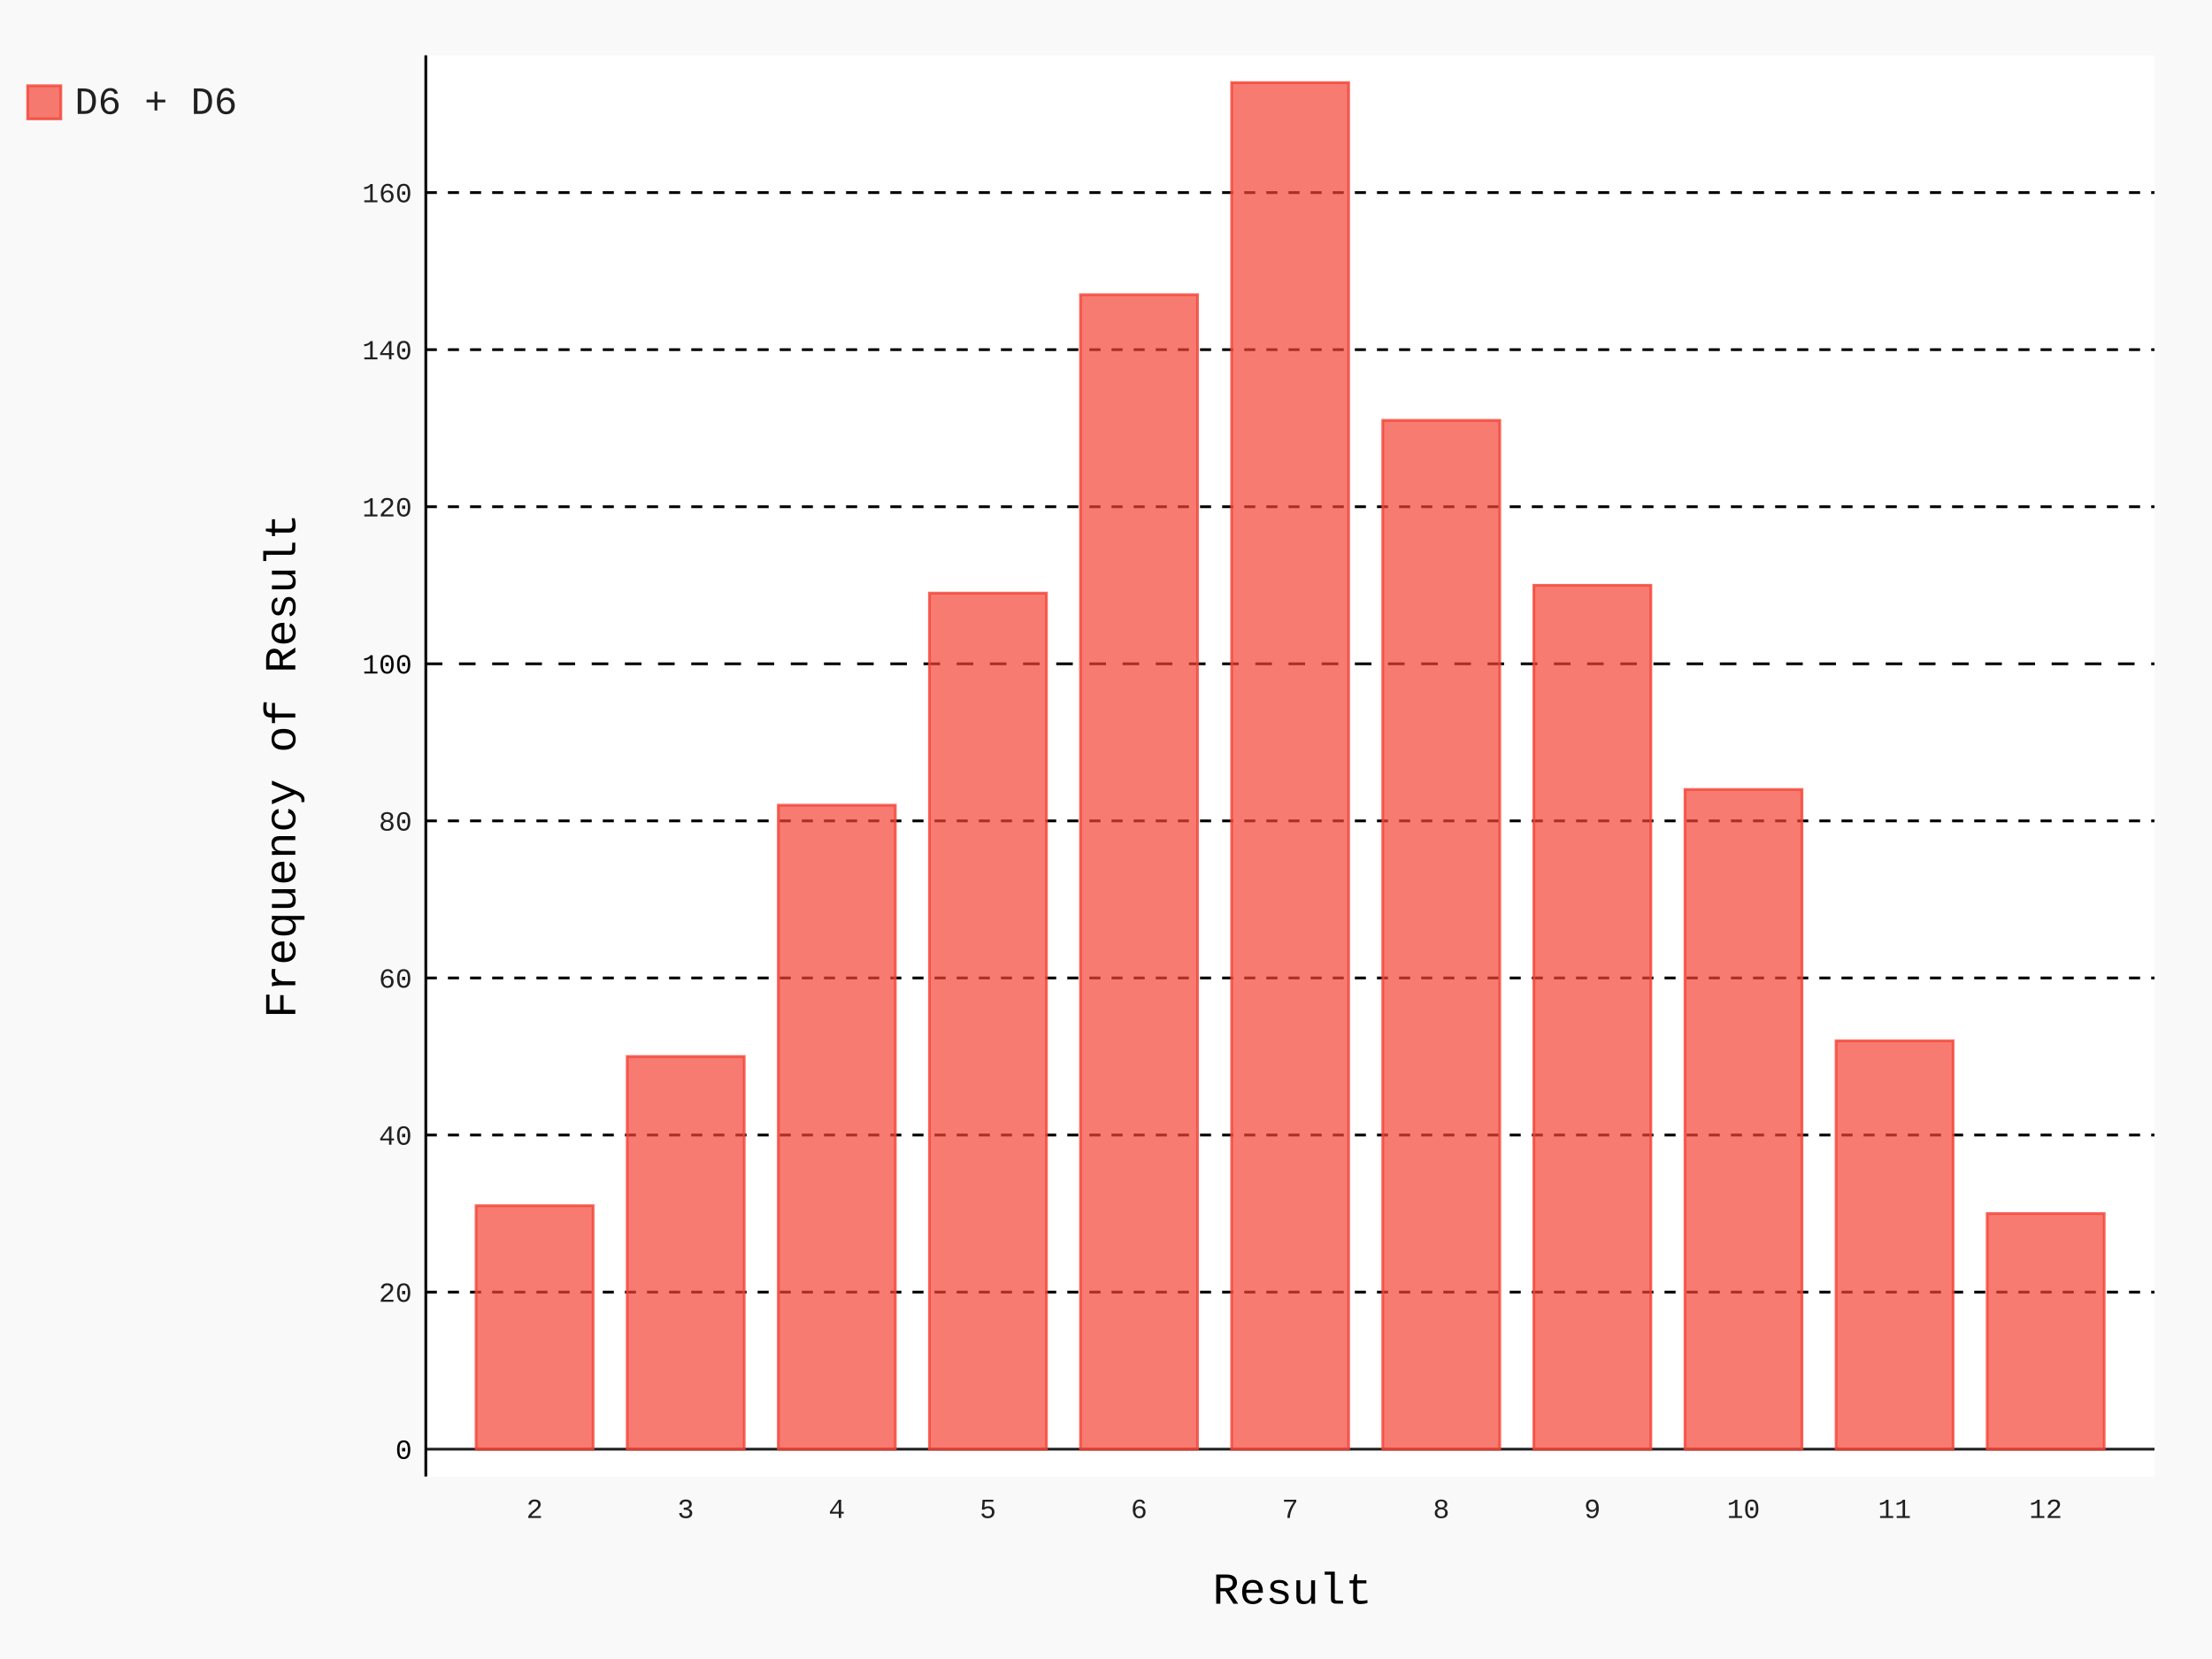
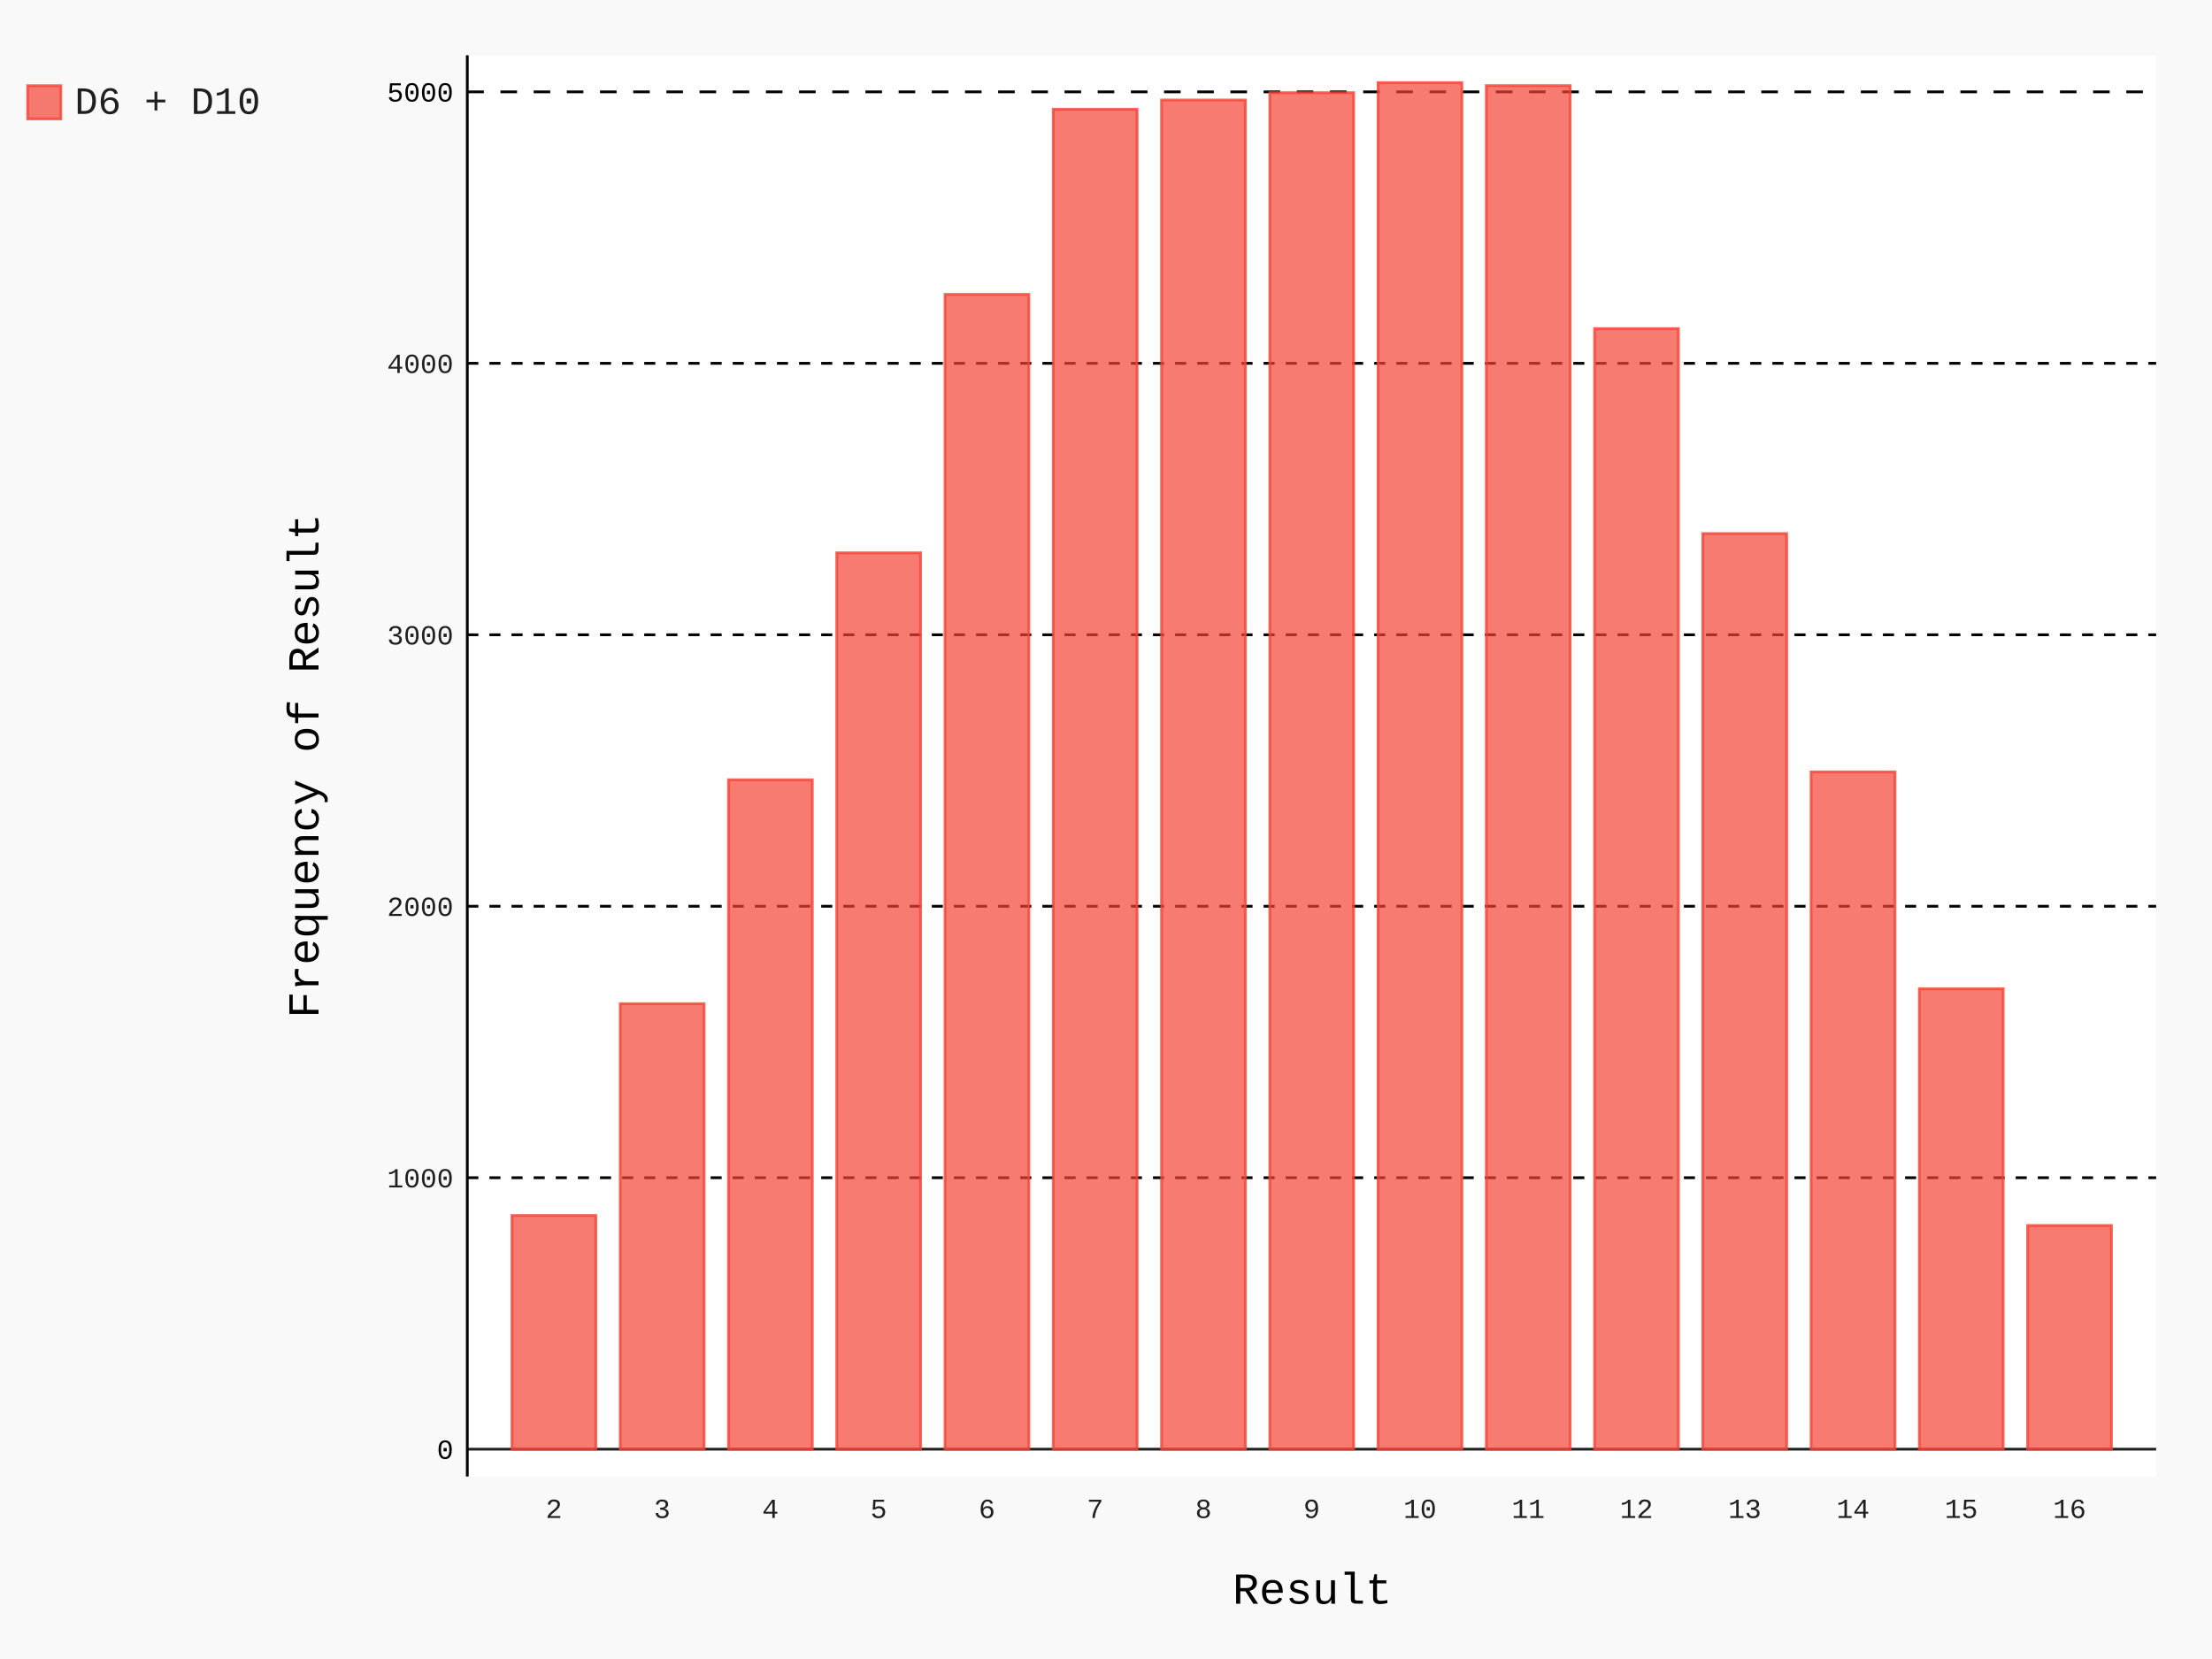
- <svg xmlns="http://www.w3.org/2000/svg" id="chart-4124ce3a-347a-4355-ae72-1b13f92923eb" class="pygal-chart" viewBox="0 0 800 600">
+ <svg xmlns="http://www.w3.org/2000/svg" id="chart-293b909e-9992-4c5f-8cee-b2fd60847b32" class="pygal-chart" viewBox="0 0 800 600">
  <defs>
-     <style type="text/css">#chart-4124ce3a-347a-4355-ae72-1b13f92923eb{-webkit-user-select:none;-webkit-font-smoothing:antialiased;font-family:Consolas,"Liberation Mono",Menlo,Courier,monospace}#chart-4124ce3a-347a-4355-ae72-1b13f92923eb .title{font-family:Consolas,"Liberation Mono",Menlo,Courier,monospace;font-size:16px}#chart-4124ce3a-347a-4355-ae72-1b13f92923eb .legends .legend text{font-family:Consolas,"Liberation Mono",Menlo,Courier,monospace;font-size:14px}#chart-4124ce3a-347a-4355-ae72-1b13f92923eb .axis text{font-family:Consolas,"Liberation Mono",Menlo,Courier,monospace;font-size:10px}#chart-4124ce3a-347a-4355-ae72-1b13f92923eb .axis text.major{font-family:Consolas,"Liberation Mono",Menlo,Courier,monospace;font-size:10px}#chart-4124ce3a-347a-4355-ae72-1b13f92923eb .text-overlay text.value{font-family:Consolas,"Liberation Mono",Menlo,Courier,monospace;font-size:16px}#chart-4124ce3a-347a-4355-ae72-1b13f92923eb .text-overlay text.label{font-family:Consolas,"Liberation Mono",Menlo,Courier,monospace;font-size:10px}#chart-4124ce3a-347a-4355-ae72-1b13f92923eb .tooltip{font-family:Consolas,"Liberation Mono",Menlo,Courier,monospace;font-size:14px}#chart-4124ce3a-347a-4355-ae72-1b13f92923eb text.no_data{font-family:Consolas,"Liberation Mono",Menlo,Courier,monospace;font-size:64px}
- #chart-4124ce3a-347a-4355-ae72-1b13f92923eb{background-color:rgba(249,249,249,1)}#chart-4124ce3a-347a-4355-ae72-1b13f92923eb path,#chart-4124ce3a-347a-4355-ae72-1b13f92923eb line,#chart-4124ce3a-347a-4355-ae72-1b13f92923eb rect,#chart-4124ce3a-347a-4355-ae72-1b13f92923eb circle{-webkit-transition:150ms;-moz-transition:150ms;transition:150ms}#chart-4124ce3a-347a-4355-ae72-1b13f92923eb .graph &gt; .background{fill:rgba(249,249,249,1)}#chart-4124ce3a-347a-4355-ae72-1b13f92923eb .plot &gt; .background{fill:rgba(255,255,255,1)}#chart-4124ce3a-347a-4355-ae72-1b13f92923eb .graph{fill:rgba(0,0,0,.87)}#chart-4124ce3a-347a-4355-ae72-1b13f92923eb text.no_data{fill:rgba(0,0,0,1)}#chart-4124ce3a-347a-4355-ae72-1b13f92923eb .title{fill:rgba(0,0,0,1)}#chart-4124ce3a-347a-4355-ae72-1b13f92923eb .legends .legend text{fill:rgba(0,0,0,.87)}#chart-4124ce3a-347a-4355-ae72-1b13f92923eb .legends .legend:hover text{fill:rgba(0,0,0,1)}#chart-4124ce3a-347a-4355-ae72-1b13f92923eb .axis .line{stroke:rgba(0,0,0,1)}#chart-4124ce3a-347a-4355-ae72-1b13f92923eb .axis .guide.line{stroke:rgba(0,0,0,.54)}#chart-4124ce3a-347a-4355-ae72-1b13f92923eb .axis .major.line{stroke:rgba(0,0,0,.87)}#chart-4124ce3a-347a-4355-ae72-1b13f92923eb .axis text.major{fill:rgba(0,0,0,1)}#chart-4124ce3a-347a-4355-ae72-1b13f92923eb .axis.y .guides:hover .guide.line,#chart-4124ce3a-347a-4355-ae72-1b13f92923eb .line-graph .axis.x .guides:hover .guide.line,#chart-4124ce3a-347a-4355-ae72-1b13f92923eb .stackedline-graph .axis.x .guides:hover .guide.line,#chart-4124ce3a-347a-4355-ae72-1b13f92923eb .xy-graph .axis.x .guides:hover .guide.line{stroke:rgba(0,0,0,1)}#chart-4124ce3a-347a-4355-ae72-1b13f92923eb .axis .guides:hover text{fill:rgba(0,0,0,1)}#chart-4124ce3a-347a-4355-ae72-1b13f92923eb .reactive{fill-opacity:.7;stroke-opacity:.8;stroke-width:1}#chart-4124ce3a-347a-4355-ae72-1b13f92923eb .ci{stroke:rgba(0,0,0,.87)}#chart-4124ce3a-347a-4355-ae72-1b13f92923eb .reactive.active,#chart-4124ce3a-347a-4355-ae72-1b13f92923eb .active .reactive{fill-opacity:.8;stroke-opacity:.9;stroke-width:4}#chart-4124ce3a-347a-4355-ae72-1b13f92923eb .ci .reactive.active{stroke-width:1.5}#chart-4124ce3a-347a-4355-ae72-1b13f92923eb .series text{fill:rgba(0,0,0,1)}#chart-4124ce3a-347a-4355-ae72-1b13f92923eb .tooltip rect{fill:rgba(255,255,255,1);stroke:rgba(0,0,0,1);-webkit-transition:opacity 150ms;-moz-transition:opacity 150ms;transition:opacity 150ms}#chart-4124ce3a-347a-4355-ae72-1b13f92923eb .tooltip .label{fill:rgba(0,0,0,.87)}#chart-4124ce3a-347a-4355-ae72-1b13f92923eb .tooltip .label{fill:rgba(0,0,0,.87)}#chart-4124ce3a-347a-4355-ae72-1b13f92923eb .tooltip .legend{font-size:.8em;fill:rgba(0,0,0,.54)}#chart-4124ce3a-347a-4355-ae72-1b13f92923eb .tooltip .x_label{font-size:.6em;fill:rgba(0,0,0,1)}#chart-4124ce3a-347a-4355-ae72-1b13f92923eb .tooltip .xlink{font-size:.5em;text-decoration:underline}#chart-4124ce3a-347a-4355-ae72-1b13f92923eb .tooltip .value{font-size:1.5em}#chart-4124ce3a-347a-4355-ae72-1b13f92923eb .bound{font-size:.5em}#chart-4124ce3a-347a-4355-ae72-1b13f92923eb .max-value{font-size:.75em;fill:rgba(0,0,0,.54)}#chart-4124ce3a-347a-4355-ae72-1b13f92923eb .map-element{fill:rgba(255,255,255,1);stroke:rgba(0,0,0,.54) !important}#chart-4124ce3a-347a-4355-ae72-1b13f92923eb .map-element .reactive{fill-opacity:inherit;stroke-opacity:inherit}#chart-4124ce3a-347a-4355-ae72-1b13f92923eb .color-0,#chart-4124ce3a-347a-4355-ae72-1b13f92923eb .color-0 a:visited{stroke:#F44336;fill:#F44336}#chart-4124ce3a-347a-4355-ae72-1b13f92923eb .text-overlay .color-0 text{fill:black}
- #chart-4124ce3a-347a-4355-ae72-1b13f92923eb text.no_data{text-anchor:middle}#chart-4124ce3a-347a-4355-ae72-1b13f92923eb .guide.line{fill:none}#chart-4124ce3a-347a-4355-ae72-1b13f92923eb .centered{text-anchor:middle}#chart-4124ce3a-347a-4355-ae72-1b13f92923eb .title{text-anchor:middle}#chart-4124ce3a-347a-4355-ae72-1b13f92923eb .legends .legend text{fill-opacity:1}#chart-4124ce3a-347a-4355-ae72-1b13f92923eb .axis.x text{text-anchor:middle}#chart-4124ce3a-347a-4355-ae72-1b13f92923eb .axis.x:not(.web) text[transform]{text-anchor:start}#chart-4124ce3a-347a-4355-ae72-1b13f92923eb .axis.x:not(.web) text[transform].backwards{text-anchor:end}#chart-4124ce3a-347a-4355-ae72-1b13f92923eb .axis.y text{text-anchor:end}#chart-4124ce3a-347a-4355-ae72-1b13f92923eb .axis.y text[transform].backwards{text-anchor:start}#chart-4124ce3a-347a-4355-ae72-1b13f92923eb .axis.y2 text{text-anchor:start}#chart-4124ce3a-347a-4355-ae72-1b13f92923eb .axis.y2 text[transform].backwards{text-anchor:end}#chart-4124ce3a-347a-4355-ae72-1b13f92923eb .axis .guide.line{stroke-dasharray:4,4;stroke:black}#chart-4124ce3a-347a-4355-ae72-1b13f92923eb .axis .major.guide.line{stroke-dasharray:6,6;stroke:black}#chart-4124ce3a-347a-4355-ae72-1b13f92923eb .horizontal .axis.y .guide.line,#chart-4124ce3a-347a-4355-ae72-1b13f92923eb .horizontal .axis.y2 .guide.line,#chart-4124ce3a-347a-4355-ae72-1b13f92923eb .vertical .axis.x .guide.line{opacity:0}#chart-4124ce3a-347a-4355-ae72-1b13f92923eb .horizontal .axis.always_show .guide.line,#chart-4124ce3a-347a-4355-ae72-1b13f92923eb .vertical .axis.always_show .guide.line{opacity:1 !important}#chart-4124ce3a-347a-4355-ae72-1b13f92923eb .axis.y .guides:hover .guide.line,#chart-4124ce3a-347a-4355-ae72-1b13f92923eb .axis.y2 .guides:hover .guide.line,#chart-4124ce3a-347a-4355-ae72-1b13f92923eb .axis.x .guides:hover .guide.line{opacity:1}#chart-4124ce3a-347a-4355-ae72-1b13f92923eb .axis .guides:hover text{opacity:1}#chart-4124ce3a-347a-4355-ae72-1b13f92923eb .nofill{fill:none}#chart-4124ce3a-347a-4355-ae72-1b13f92923eb .subtle-fill{fill-opacity:.2}#chart-4124ce3a-347a-4355-ae72-1b13f92923eb .dot{stroke-width:1px;fill-opacity:1;stroke-opacity:1}#chart-4124ce3a-347a-4355-ae72-1b13f92923eb .dot.active{stroke-width:5px}#chart-4124ce3a-347a-4355-ae72-1b13f92923eb .dot.negative{fill:transparent}#chart-4124ce3a-347a-4355-ae72-1b13f92923eb text,#chart-4124ce3a-347a-4355-ae72-1b13f92923eb tspan{stroke:none !important}#chart-4124ce3a-347a-4355-ae72-1b13f92923eb .series text.active{opacity:1}#chart-4124ce3a-347a-4355-ae72-1b13f92923eb .tooltip rect{fill-opacity:.95;stroke-width:.5}#chart-4124ce3a-347a-4355-ae72-1b13f92923eb .tooltip text{fill-opacity:1}#chart-4124ce3a-347a-4355-ae72-1b13f92923eb .showable{visibility:hidden}#chart-4124ce3a-347a-4355-ae72-1b13f92923eb .showable.shown{visibility:visible}#chart-4124ce3a-347a-4355-ae72-1b13f92923eb .gauge-background{fill:rgba(229,229,229,1);stroke:none}#chart-4124ce3a-347a-4355-ae72-1b13f92923eb .bg-lines{stroke:rgba(249,249,249,1);stroke-width:2px}</style>
+     <style type="text/css">#chart-293b909e-9992-4c5f-8cee-b2fd60847b32{-webkit-user-select:none;-webkit-font-smoothing:antialiased;font-family:Consolas,"Liberation Mono",Menlo,Courier,monospace}#chart-293b909e-9992-4c5f-8cee-b2fd60847b32 .title{font-family:Consolas,"Liberation Mono",Menlo,Courier,monospace;font-size:16px}#chart-293b909e-9992-4c5f-8cee-b2fd60847b32 .legends .legend text{font-family:Consolas,"Liberation Mono",Menlo,Courier,monospace;font-size:14px}#chart-293b909e-9992-4c5f-8cee-b2fd60847b32 .axis text{font-family:Consolas,"Liberation Mono",Menlo,Courier,monospace;font-size:10px}#chart-293b909e-9992-4c5f-8cee-b2fd60847b32 .axis text.major{font-family:Consolas,"Liberation Mono",Menlo,Courier,monospace;font-size:10px}#chart-293b909e-9992-4c5f-8cee-b2fd60847b32 .text-overlay text.value{font-family:Consolas,"Liberation Mono",Menlo,Courier,monospace;font-size:16px}#chart-293b909e-9992-4c5f-8cee-b2fd60847b32 .text-overlay text.label{font-family:Consolas,"Liberation Mono",Menlo,Courier,monospace;font-size:10px}#chart-293b909e-9992-4c5f-8cee-b2fd60847b32 .tooltip{font-family:Consolas,"Liberation Mono",Menlo,Courier,monospace;font-size:14px}#chart-293b909e-9992-4c5f-8cee-b2fd60847b32 text.no_data{font-family:Consolas,"Liberation Mono",Menlo,Courier,monospace;font-size:64px}
+ #chart-293b909e-9992-4c5f-8cee-b2fd60847b32{background-color:rgba(249,249,249,1)}#chart-293b909e-9992-4c5f-8cee-b2fd60847b32 path,#chart-293b909e-9992-4c5f-8cee-b2fd60847b32 line,#chart-293b909e-9992-4c5f-8cee-b2fd60847b32 rect,#chart-293b909e-9992-4c5f-8cee-b2fd60847b32 circle{-webkit-transition:150ms;-moz-transition:150ms;transition:150ms}#chart-293b909e-9992-4c5f-8cee-b2fd60847b32 .graph &gt; .background{fill:rgba(249,249,249,1)}#chart-293b909e-9992-4c5f-8cee-b2fd60847b32 .plot &gt; .background{fill:rgba(255,255,255,1)}#chart-293b909e-9992-4c5f-8cee-b2fd60847b32 .graph{fill:rgba(0,0,0,.87)}#chart-293b909e-9992-4c5f-8cee-b2fd60847b32 text.no_data{fill:rgba(0,0,0,1)}#chart-293b909e-9992-4c5f-8cee-b2fd60847b32 .title{fill:rgba(0,0,0,1)}#chart-293b909e-9992-4c5f-8cee-b2fd60847b32 .legends .legend text{fill:rgba(0,0,0,.87)}#chart-293b909e-9992-4c5f-8cee-b2fd60847b32 .legends .legend:hover text{fill:rgba(0,0,0,1)}#chart-293b909e-9992-4c5f-8cee-b2fd60847b32 .axis .line{stroke:rgba(0,0,0,1)}#chart-293b909e-9992-4c5f-8cee-b2fd60847b32 .axis .guide.line{stroke:rgba(0,0,0,.54)}#chart-293b909e-9992-4c5f-8cee-b2fd60847b32 .axis .major.line{stroke:rgba(0,0,0,.87)}#chart-293b909e-9992-4c5f-8cee-b2fd60847b32 .axis text.major{fill:rgba(0,0,0,1)}#chart-293b909e-9992-4c5f-8cee-b2fd60847b32 .axis.y .guides:hover .guide.line,#chart-293b909e-9992-4c5f-8cee-b2fd60847b32 .line-graph .axis.x .guides:hover .guide.line,#chart-293b909e-9992-4c5f-8cee-b2fd60847b32 .stackedline-graph .axis.x .guides:hover .guide.line,#chart-293b909e-9992-4c5f-8cee-b2fd60847b32 .xy-graph .axis.x .guides:hover .guide.line{stroke:rgba(0,0,0,1)}#chart-293b909e-9992-4c5f-8cee-b2fd60847b32 .axis .guides:hover text{fill:rgba(0,0,0,1)}#chart-293b909e-9992-4c5f-8cee-b2fd60847b32 .reactive{fill-opacity:.7;stroke-opacity:.8;stroke-width:1}#chart-293b909e-9992-4c5f-8cee-b2fd60847b32 .ci{stroke:rgba(0,0,0,.87)}#chart-293b909e-9992-4c5f-8cee-b2fd60847b32 .reactive.active,#chart-293b909e-9992-4c5f-8cee-b2fd60847b32 .active .reactive{fill-opacity:.8;stroke-opacity:.9;stroke-width:4}#chart-293b909e-9992-4c5f-8cee-b2fd60847b32 .ci .reactive.active{stroke-width:1.5}#chart-293b909e-9992-4c5f-8cee-b2fd60847b32 .series text{fill:rgba(0,0,0,1)}#chart-293b909e-9992-4c5f-8cee-b2fd60847b32 .tooltip rect{fill:rgba(255,255,255,1);stroke:rgba(0,0,0,1);-webkit-transition:opacity 150ms;-moz-transition:opacity 150ms;transition:opacity 150ms}#chart-293b909e-9992-4c5f-8cee-b2fd60847b32 .tooltip .label{fill:rgba(0,0,0,.87)}#chart-293b909e-9992-4c5f-8cee-b2fd60847b32 .tooltip .label{fill:rgba(0,0,0,.87)}#chart-293b909e-9992-4c5f-8cee-b2fd60847b32 .tooltip .legend{font-size:.8em;fill:rgba(0,0,0,.54)}#chart-293b909e-9992-4c5f-8cee-b2fd60847b32 .tooltip .x_label{font-size:.6em;fill:rgba(0,0,0,1)}#chart-293b909e-9992-4c5f-8cee-b2fd60847b32 .tooltip .xlink{font-size:.5em;text-decoration:underline}#chart-293b909e-9992-4c5f-8cee-b2fd60847b32 .tooltip .value{font-size:1.5em}#chart-293b909e-9992-4c5f-8cee-b2fd60847b32 .bound{font-size:.5em}#chart-293b909e-9992-4c5f-8cee-b2fd60847b32 .max-value{font-size:.75em;fill:rgba(0,0,0,.54)}#chart-293b909e-9992-4c5f-8cee-b2fd60847b32 .map-element{fill:rgba(255,255,255,1);stroke:rgba(0,0,0,.54) !important}#chart-293b909e-9992-4c5f-8cee-b2fd60847b32 .map-element .reactive{fill-opacity:inherit;stroke-opacity:inherit}#chart-293b909e-9992-4c5f-8cee-b2fd60847b32 .color-0,#chart-293b909e-9992-4c5f-8cee-b2fd60847b32 .color-0 a:visited{stroke:#F44336;fill:#F44336}#chart-293b909e-9992-4c5f-8cee-b2fd60847b32 .text-overlay .color-0 text{fill:black}
+ #chart-293b909e-9992-4c5f-8cee-b2fd60847b32 text.no_data{text-anchor:middle}#chart-293b909e-9992-4c5f-8cee-b2fd60847b32 .guide.line{fill:none}#chart-293b909e-9992-4c5f-8cee-b2fd60847b32 .centered{text-anchor:middle}#chart-293b909e-9992-4c5f-8cee-b2fd60847b32 .title{text-anchor:middle}#chart-293b909e-9992-4c5f-8cee-b2fd60847b32 .legends .legend text{fill-opacity:1}#chart-293b909e-9992-4c5f-8cee-b2fd60847b32 .axis.x text{text-anchor:middle}#chart-293b909e-9992-4c5f-8cee-b2fd60847b32 .axis.x:not(.web) text[transform]{text-anchor:start}#chart-293b909e-9992-4c5f-8cee-b2fd60847b32 .axis.x:not(.web) text[transform].backwards{text-anchor:end}#chart-293b909e-9992-4c5f-8cee-b2fd60847b32 .axis.y text{text-anchor:end}#chart-293b909e-9992-4c5f-8cee-b2fd60847b32 .axis.y text[transform].backwards{text-anchor:start}#chart-293b909e-9992-4c5f-8cee-b2fd60847b32 .axis.y2 text{text-anchor:start}#chart-293b909e-9992-4c5f-8cee-b2fd60847b32 .axis.y2 text[transform].backwards{text-anchor:end}#chart-293b909e-9992-4c5f-8cee-b2fd60847b32 .axis .guide.line{stroke-dasharray:4,4;stroke:black}#chart-293b909e-9992-4c5f-8cee-b2fd60847b32 .axis .major.guide.line{stroke-dasharray:6,6;stroke:black}#chart-293b909e-9992-4c5f-8cee-b2fd60847b32 .horizontal .axis.y .guide.line,#chart-293b909e-9992-4c5f-8cee-b2fd60847b32 .horizontal .axis.y2 .guide.line,#chart-293b909e-9992-4c5f-8cee-b2fd60847b32 .vertical .axis.x .guide.line{opacity:0}#chart-293b909e-9992-4c5f-8cee-b2fd60847b32 .horizontal .axis.always_show .guide.line,#chart-293b909e-9992-4c5f-8cee-b2fd60847b32 .vertical .axis.always_show .guide.line{opacity:1 !important}#chart-293b909e-9992-4c5f-8cee-b2fd60847b32 .axis.y .guides:hover .guide.line,#chart-293b909e-9992-4c5f-8cee-b2fd60847b32 .axis.y2 .guides:hover .guide.line,#chart-293b909e-9992-4c5f-8cee-b2fd60847b32 .axis.x .guides:hover .guide.line{opacity:1}#chart-293b909e-9992-4c5f-8cee-b2fd60847b32 .axis .guides:hover text{opacity:1}#chart-293b909e-9992-4c5f-8cee-b2fd60847b32 .nofill{fill:none}#chart-293b909e-9992-4c5f-8cee-b2fd60847b32 .subtle-fill{fill-opacity:.2}#chart-293b909e-9992-4c5f-8cee-b2fd60847b32 .dot{stroke-width:1px;fill-opacity:1;stroke-opacity:1}#chart-293b909e-9992-4c5f-8cee-b2fd60847b32 .dot.active{stroke-width:5px}#chart-293b909e-9992-4c5f-8cee-b2fd60847b32 .dot.negative{fill:transparent}#chart-293b909e-9992-4c5f-8cee-b2fd60847b32 text,#chart-293b909e-9992-4c5f-8cee-b2fd60847b32 tspan{stroke:none !important}#chart-293b909e-9992-4c5f-8cee-b2fd60847b32 .series text.active{opacity:1}#chart-293b909e-9992-4c5f-8cee-b2fd60847b32 .tooltip rect{fill-opacity:.95;stroke-width:.5}#chart-293b909e-9992-4c5f-8cee-b2fd60847b32 .tooltip text{fill-opacity:1}#chart-293b909e-9992-4c5f-8cee-b2fd60847b32 .showable{visibility:hidden}#chart-293b909e-9992-4c5f-8cee-b2fd60847b32 .showable.shown{visibility:visible}#chart-293b909e-9992-4c5f-8cee-b2fd60847b32 .gauge-background{fill:rgba(229,229,229,1);stroke:none}#chart-293b909e-9992-4c5f-8cee-b2fd60847b32 .bg-lines{stroke:rgba(249,249,249,1);stroke-width:2px}</style>
  </defs>
  <g class="graph bar-graph vertical">
    <rect x="0" y="0" width="800" height="600" class="background" />
-     <g transform="translate(154, 20)" class="plot">
-       <rect x="0" y="0" width="625.2" height="514" class="background" />
+     <g transform="translate(169, 20)" class="plot">
+       <rect x="0" y="0" width="610.8" height="514" class="background" />
      <g class="axis y always_show">
        <g class="guides">
-           <path d="M0 504.115 h625.2" class="axis major line" />
+           <path d="M0 504.115 h610.8" class="axis major line" />
          <text x="-5" y="507.615" class="major">0</text>
        </g>
        <g class="guides">
-           <path d="M0 447.307 h625.2" class="guide line" />
-           <text x="-5" y="450.807" class="">20</text>
+           <path d="M0 405.937 h610.8" class="guide line" />
+           <text x="-5" y="409.437" class="">1000</text>
        </g>
        <g class="guides">
-           <path d="M0 390.499 h625.2" class="guide line" />
-           <text x="-5" y="393.999" class="">40</text>
+           <path d="M0 307.758 h610.8" class="guide line" />
+           <text x="-5" y="311.258" class="">2000</text>
        </g>
        <g class="guides">
-           <path d="M0 333.691 h625.2" class="guide line" />
-           <text x="-5" y="337.191" class="">60</text>
+           <path d="M0 209.58 h610.8" class="guide line" />
+           <text x="-5" y="213.08" class="">3000</text>
        </g>
        <g class="guides">
-           <path d="M0 276.883 h625.2" class="guide line" />
-           <text x="-5" y="280.383" class="">80</text>
+           <path d="M0 111.401 h610.8" class="guide line" />
+           <text x="-5" y="114.901" class="">4000</text>
        </g>
        <g class="guides">
-           <path d="M0 220.075 h625.2" class="major guide line" />
-           <text x="-5" y="223.575" class="major">100</text>
-         </g>
-         <g class="guides">
-           <path d="M0 163.267 h625.2" class="guide line" />
-           <text x="-5" y="166.767" class="">120</text>
-         </g>
-         <g class="guides">
-           <path d="M0 106.458 h625.2" class="guide line" />
-           <text x="-5" y="109.958" class="">140</text>
-         </g>
-         <g class="guides">
-           <path d="M0 49.65 h625.2" class="guide line" />
-           <text x="-5" y="53.15" class="">160</text>
+           <path d="M0 13.223 h610.8" class="major guide line" />
+           <text x="-5" y="16.723" class="major">5000</text>
        </g>
      </g>
      <g class="axis x">
        <path d="M0 0 v514" class="line" />
        <g class="guides">
-           <path d="M39.348 0 v514" class="guide line" />
-           <text x="39.348" y="529.0" class="">2</text>
+           <path d="M31.323 0 v514" class="guide line" />
+           <text x="31.323" y="529.0" class="">2</text>
        </g>
        <g class="guides">
-           <path d="M93.999 0 v514" class="guide line" />
-           <text x="93.999" y="529.0" class="">3</text>
+           <path d="M70.477 0 v514" class="guide line" />
+           <text x="70.477" y="529.0" class="">3</text>
        </g>
        <g class="guides">
-           <path d="M148.649 0 v514" class="guide line" />
-           <text x="148.649" y="529.0" class="">4</text>
+           <path d="M109.631 0 v514" class="guide line" />
+           <text x="109.631" y="529.0" class="">4</text>
        </g>
        <g class="guides">
-           <path d="M203.299 0 v514" class="guide line" />
-           <text x="203.299" y="529.0" class="">5</text>
+           <path d="M148.785 0 v514" class="guide line" />
+           <text x="148.785" y="529.0" class="">5</text>
        </g>
        <g class="guides">
-           <path d="M257.95 0 v514" class="guide line" />
-           <text x="257.95" y="529.0" class="">6</text>
+           <path d="M187.938 0 v514" class="guide line" />
+           <text x="187.938" y="529.0" class="">6</text>
        </g>
        <g class="guides">
-           <path d="M312.6 0 v514" class="guide line" />
-           <text x="312.6" y="529.0" class="">7</text>
+           <path d="M227.092 0 v514" class="guide line" />
+           <text x="227.092" y="529.0" class="">7</text>
        </g>
        <g class="guides">
-           <path d="M367.25 0 v514" class="guide line" />
-           <text x="367.25" y="529.0" class="">8</text>
+           <path d="M266.246 0 v514" class="guide line" />
+           <text x="266.246" y="529.0" class="">8</text>
        </g>
        <g class="guides">
-           <path d="M421.901 0 v514" class="guide line" />
-           <text x="421.901" y="529.0" class="">9</text>
+           <path d="M305.4 0 v514" class="guide line" />
+           <text x="305.4" y="529.0" class="">9</text>
        </g>
        <g class="guides">
-           <path d="M476.551 0 v514" class="guide line" />
-           <text x="476.551" y="529.0" class="">10</text>
+           <path d="M344.554 0 v514" class="guide line" />
+           <text x="344.554" y="529.0" class="">10</text>
        </g>
        <g class="guides">
-           <path d="M531.201 0 v514" class="guide line" />
-           <text x="531.201" y="529.0" class="">11</text>
+           <path d="M383.708 0 v514" class="guide line" />
+           <text x="383.708" y="529.0" class="">11</text>
        </g>
        <g class="guides">
-           <path d="M585.852 0 v514" class="guide line" />
-           <text x="585.852" y="529.0" class="">12</text>
+           <path d="M422.862 0 v514" class="guide line" />
+           <text x="422.862" y="529.0" class="">12</text>
+         </g>
+         <g class="guides">
+           <path d="M462.015 0 v514" class="guide line" />
+           <text x="462.015" y="529.0" class="">13</text>
+         </g>
+         <g class="guides">
+           <path d="M501.169 0 v514" class="guide line" />
+           <text x="501.169" y="529.0" class="">14</text>
+         </g>
+         <g class="guides">
+           <path d="M540.323 0 v514" class="guide line" />
+           <text x="540.323" y="529.0" class="">15</text>
+         </g>
+         <g class="guides">
+           <path d="M579.477 0 v514" class="guide line" />
+           <text x="579.477" y="529.0" class="">16</text>
        </g>
      </g>
      <g class="series serie-0 color-0">
        <g class="bars">
          <g class="bar">
-             <rect x="18.188" y="416.063" rx="0" ry="0" width="42.321" height="88.053" class="rect reactive tooltip-trigger" />
+             <rect x="16.163" y="419.584" rx="0" ry="0" width="30.321" height="84.532" class="rect reactive tooltip-trigger" />
          </g>
          <g class="bar">
-             <rect x="72.838" y="362.095" rx="0" ry="0" width="42.321" height="142.02" class="rect reactive tooltip-trigger" />
+             <rect x="55.317" y="343.004" rx="0" ry="0" width="30.321" height="161.111" class="rect reactive tooltip-trigger" />
          </g>
          <g class="bar">
-             <rect x="127.488" y="271.202" rx="0" ry="0" width="42.321" height="232.913" class="rect reactive tooltip-trigger" />
+             <rect x="94.47" y="262.007" rx="0" ry="0" width="30.321" height="242.108" class="rect reactive tooltip-trigger" />
          </g>
          <g class="bar">
-             <rect x="182.139" y="194.511" rx="0" ry="0" width="42.321" height="309.604" class="rect reactive tooltip-trigger" />
+             <rect x="133.624" y="179.93" rx="0" ry="0" width="30.321" height="324.186" class="rect reactive tooltip-trigger" />
          </g>
          <g class="bar">
-             <rect x="236.789" y="86.576" rx="0" ry="0" width="42.321" height="417.54" class="rect reactive tooltip-trigger" />
+             <rect x="172.778" y="86.464" rx="0" ry="0" width="30.321" height="417.652" class="rect reactive tooltip-trigger" />
          </g>
          <g class="bar">
-             <rect x="291.439" y="9.885" rx="0" ry="0" width="42.321" height="494.231" class="rect reactive tooltip-trigger" />
+             <rect x="211.932" y="19.506" rx="0" ry="0" width="30.321" height="484.609" class="rect reactive tooltip-trigger" />
          </g>
          <g class="bar">
-             <rect x="346.09" y="132.022" rx="0" ry="0" width="42.321" height="372.093" class="rect reactive tooltip-trigger" />
+             <rect x="251.086" y="16.168" rx="0" ry="0" width="30.321" height="487.947" class="rect reactive tooltip-trigger" />
          </g>
          <g class="bar">
-             <rect x="400.74" y="191.671" rx="0" ry="0" width="42.321" height="312.445" class="rect reactive tooltip-trigger" />
+             <rect x="290.24" y="13.517" rx="0" ry="0" width="30.321" height="490.598" class="rect reactive tooltip-trigger" />
          </g>
          <g class="bar">
-             <rect x="455.39" y="265.521" rx="0" ry="0" width="42.321" height="238.594" class="rect reactive tooltip-trigger" />
+             <rect x="329.393" y="9.885" rx="0" ry="0" width="30.321" height="494.231" class="rect reactive tooltip-trigger" />
          </g>
          <g class="bar">
-             <rect x="510.041" y="356.414" rx="0" ry="0" width="42.321" height="147.701" class="rect reactive tooltip-trigger" />
+             <rect x="368.547" y="10.965" rx="0" ry="0" width="30.321" height="493.151" class="rect reactive tooltip-trigger" />
          </g>
          <g class="bar">
-             <rect x="564.691" y="418.903" rx="0" ry="0" width="42.321" height="85.212" class="rect reactive tooltip-trigger" />
+             <rect x="407.701" y="98.834" rx="0" ry="0" width="30.321" height="405.281" class="rect reactive tooltip-trigger" />
+           </g>
+           <g class="bar">
+             <rect x="446.855" y="172.959" rx="0" ry="0" width="30.321" height="331.156" class="rect reactive tooltip-trigger" />
+           </g>
+           <g class="bar">
+             <rect x="486.009" y="259.16" rx="0" ry="0" width="30.321" height="244.955" class="rect reactive tooltip-trigger" />
+           </g>
+           <g class="bar">
+             <rect x="525.163" y="337.605" rx="0" ry="0" width="30.321" height="166.511" class="rect reactive tooltip-trigger" />
+           </g>
+           <g class="bar">
+             <rect x="564.317" y="423.216" rx="0" ry="0" width="30.321" height="80.899" class="rect reactive tooltip-trigger" />
          </g>
        </g>
      </g>
    </g>
    <g class="titles">
-       <text x="467.4" y="580" class="title">Result</text>
-       <text x="80.8" y="303.0" class="title" transform="rotate(-90 80.8 277)">Frequency of Result</text>
+       <text x="474.6" y="580" class="title">Result</text>
+       <text x="89.2" y="303.0" class="title" transform="rotate(-90 89.2 277)">Frequency of Result</text>
    </g>
-     <g transform="translate(154, 20)" class="plot overlay">
+     <g transform="translate(169, 20)" class="plot overlay">
      <g class="series serie-0 color-0" />
    </g>
-     <g transform="translate(154, 20)" class="plot text-overlay">
+     <g transform="translate(169, 20)" class="plot text-overlay">
      <g class="series serie-0 color-0" />
    </g>
-     <g transform="translate(154, 20)" class="plot tooltip-overlay">
+     <g transform="translate(169, 20)" class="plot tooltip-overlay">
      <g transform="translate(0 0)" style="opacity: 0" class="tooltip">
        <rect rx="0" ry="0" width="0" height="0" class="tooltip-box" />
        <g class="text" />
      </g>
    </g>
    <g transform="translate(10, 30)" class="legends">
      <g id="activate-serie-0" class="legend reactive activate-serie">
        <rect x="0.0" y="1.0" width="12" height="12" class="color-0 reactive" />
-         <text x="17.0" y="11.2">D6 + D6</text>
+         <text x="17.0" y="11.2">D6 + D10</text>
      </g>
    </g>
    <g transform="translate(790, 30)" class="legends" />
  </g>
</svg>
